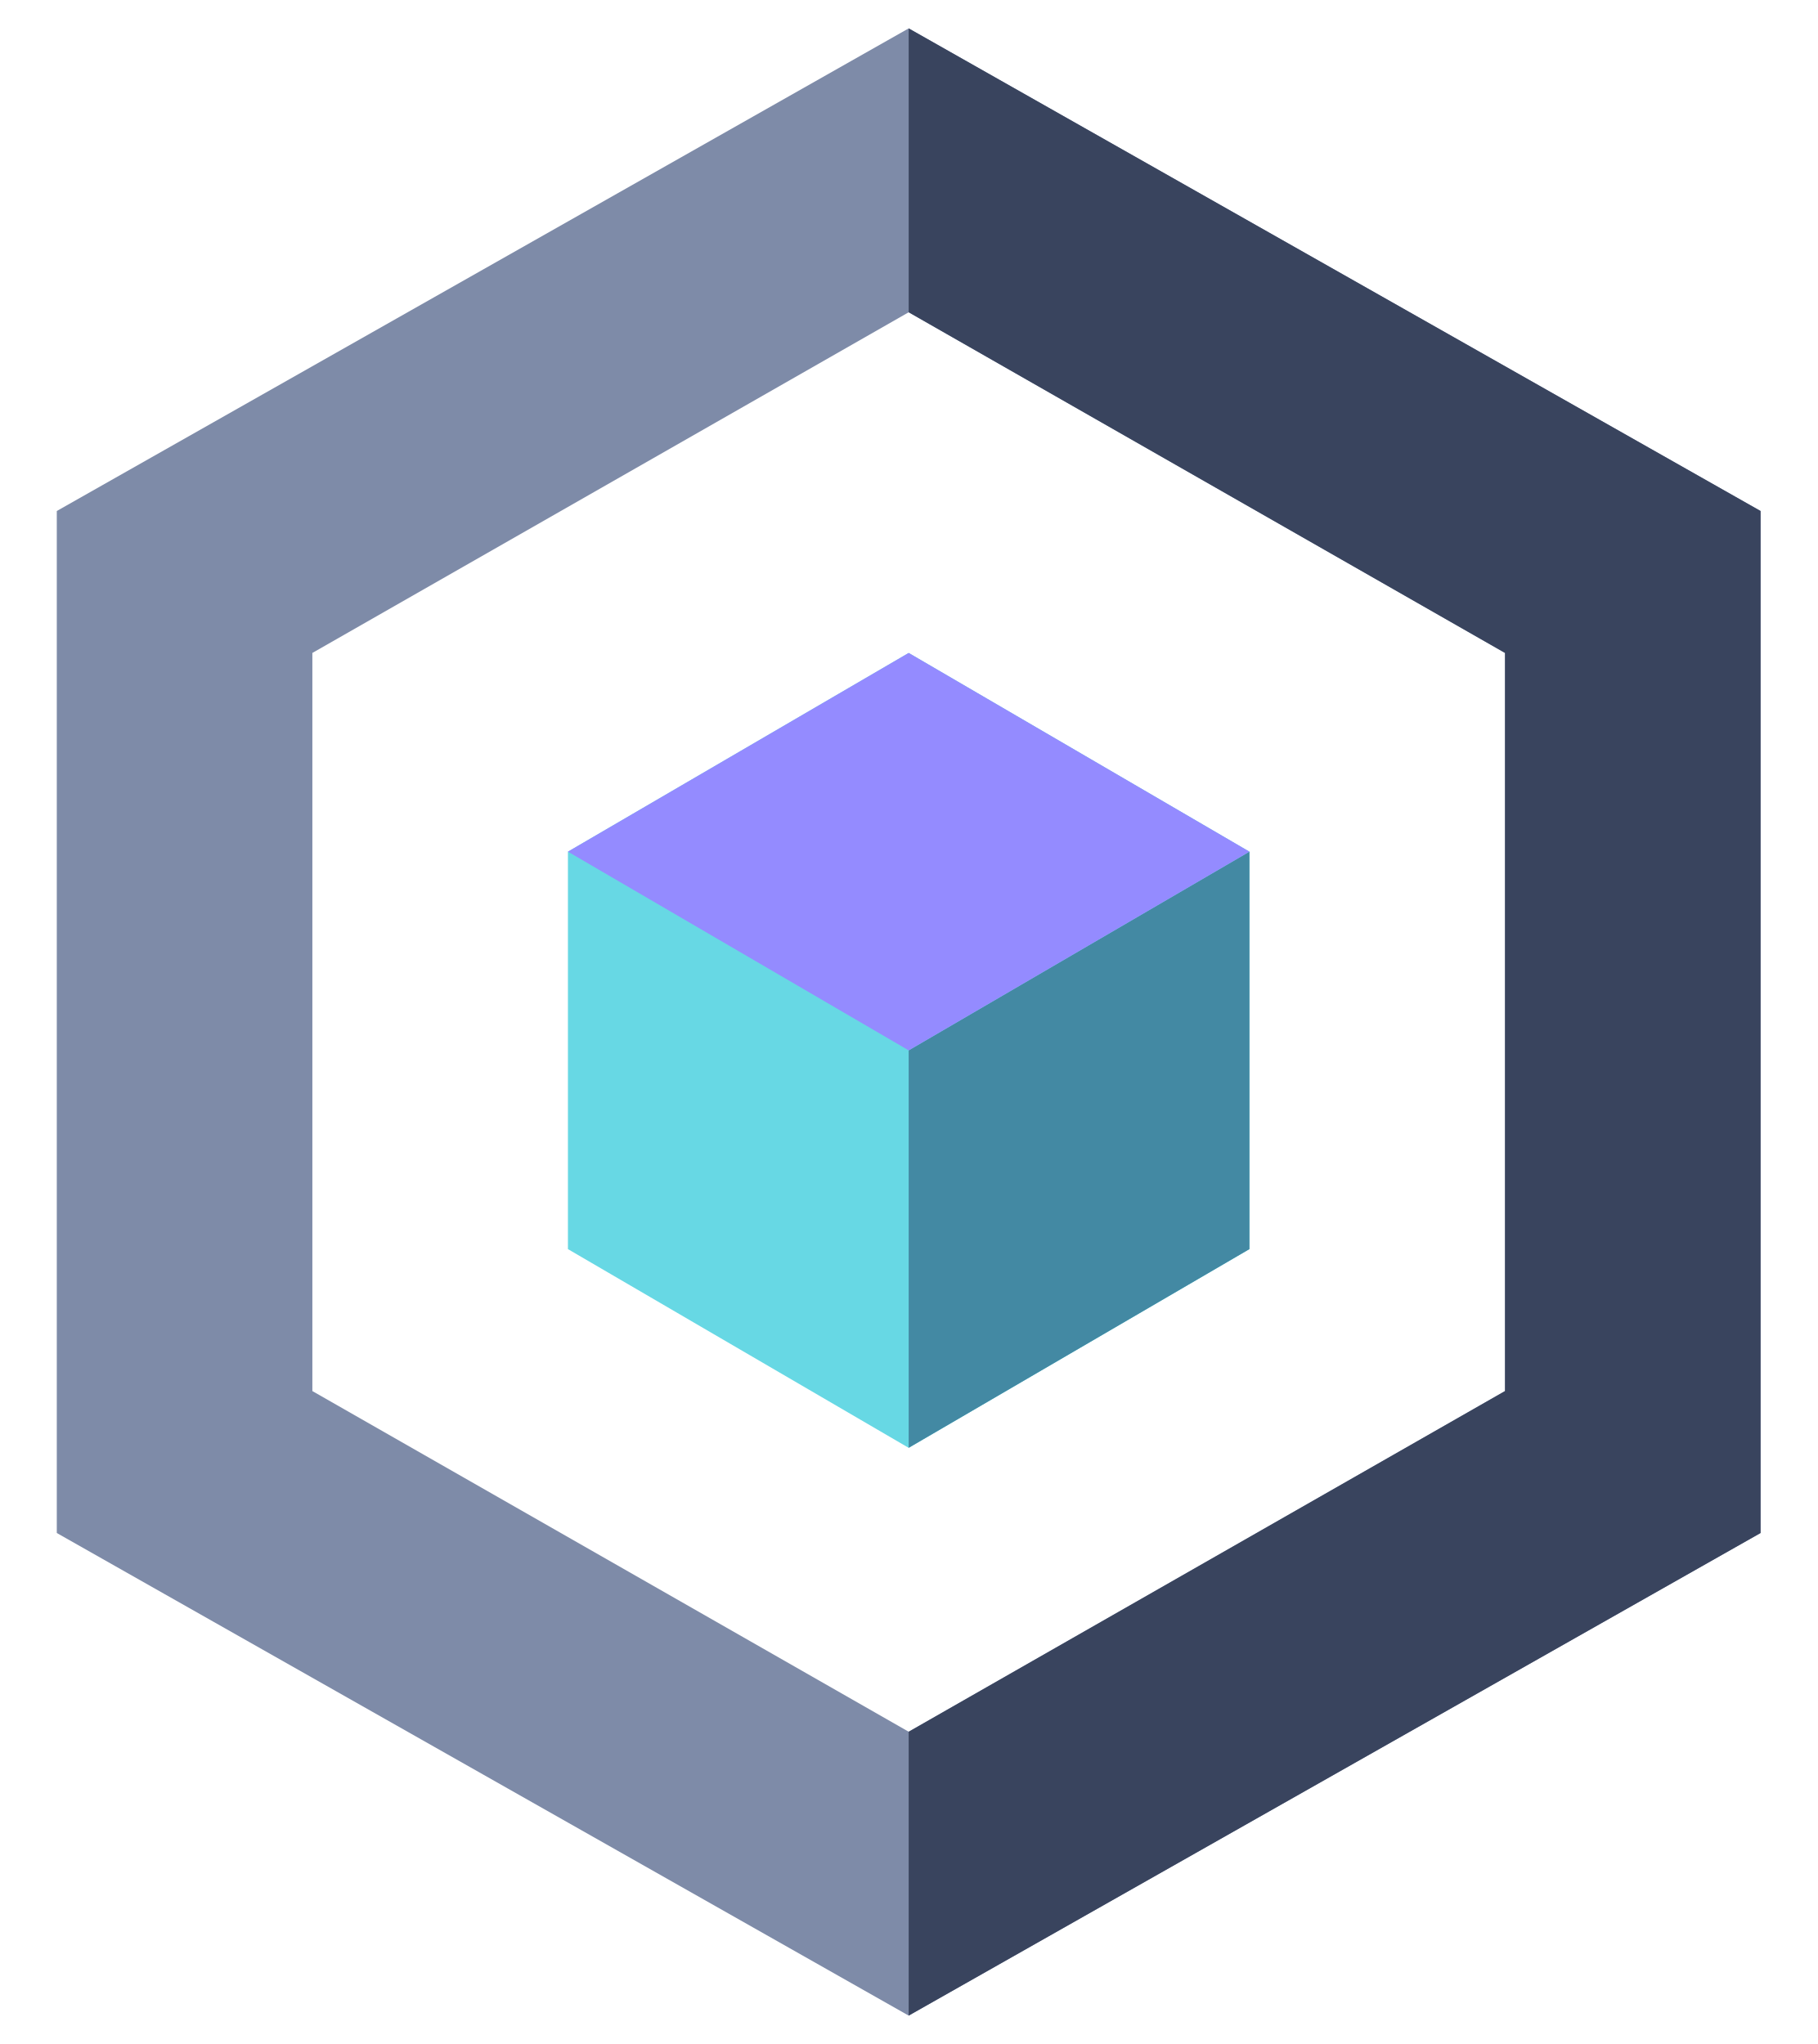
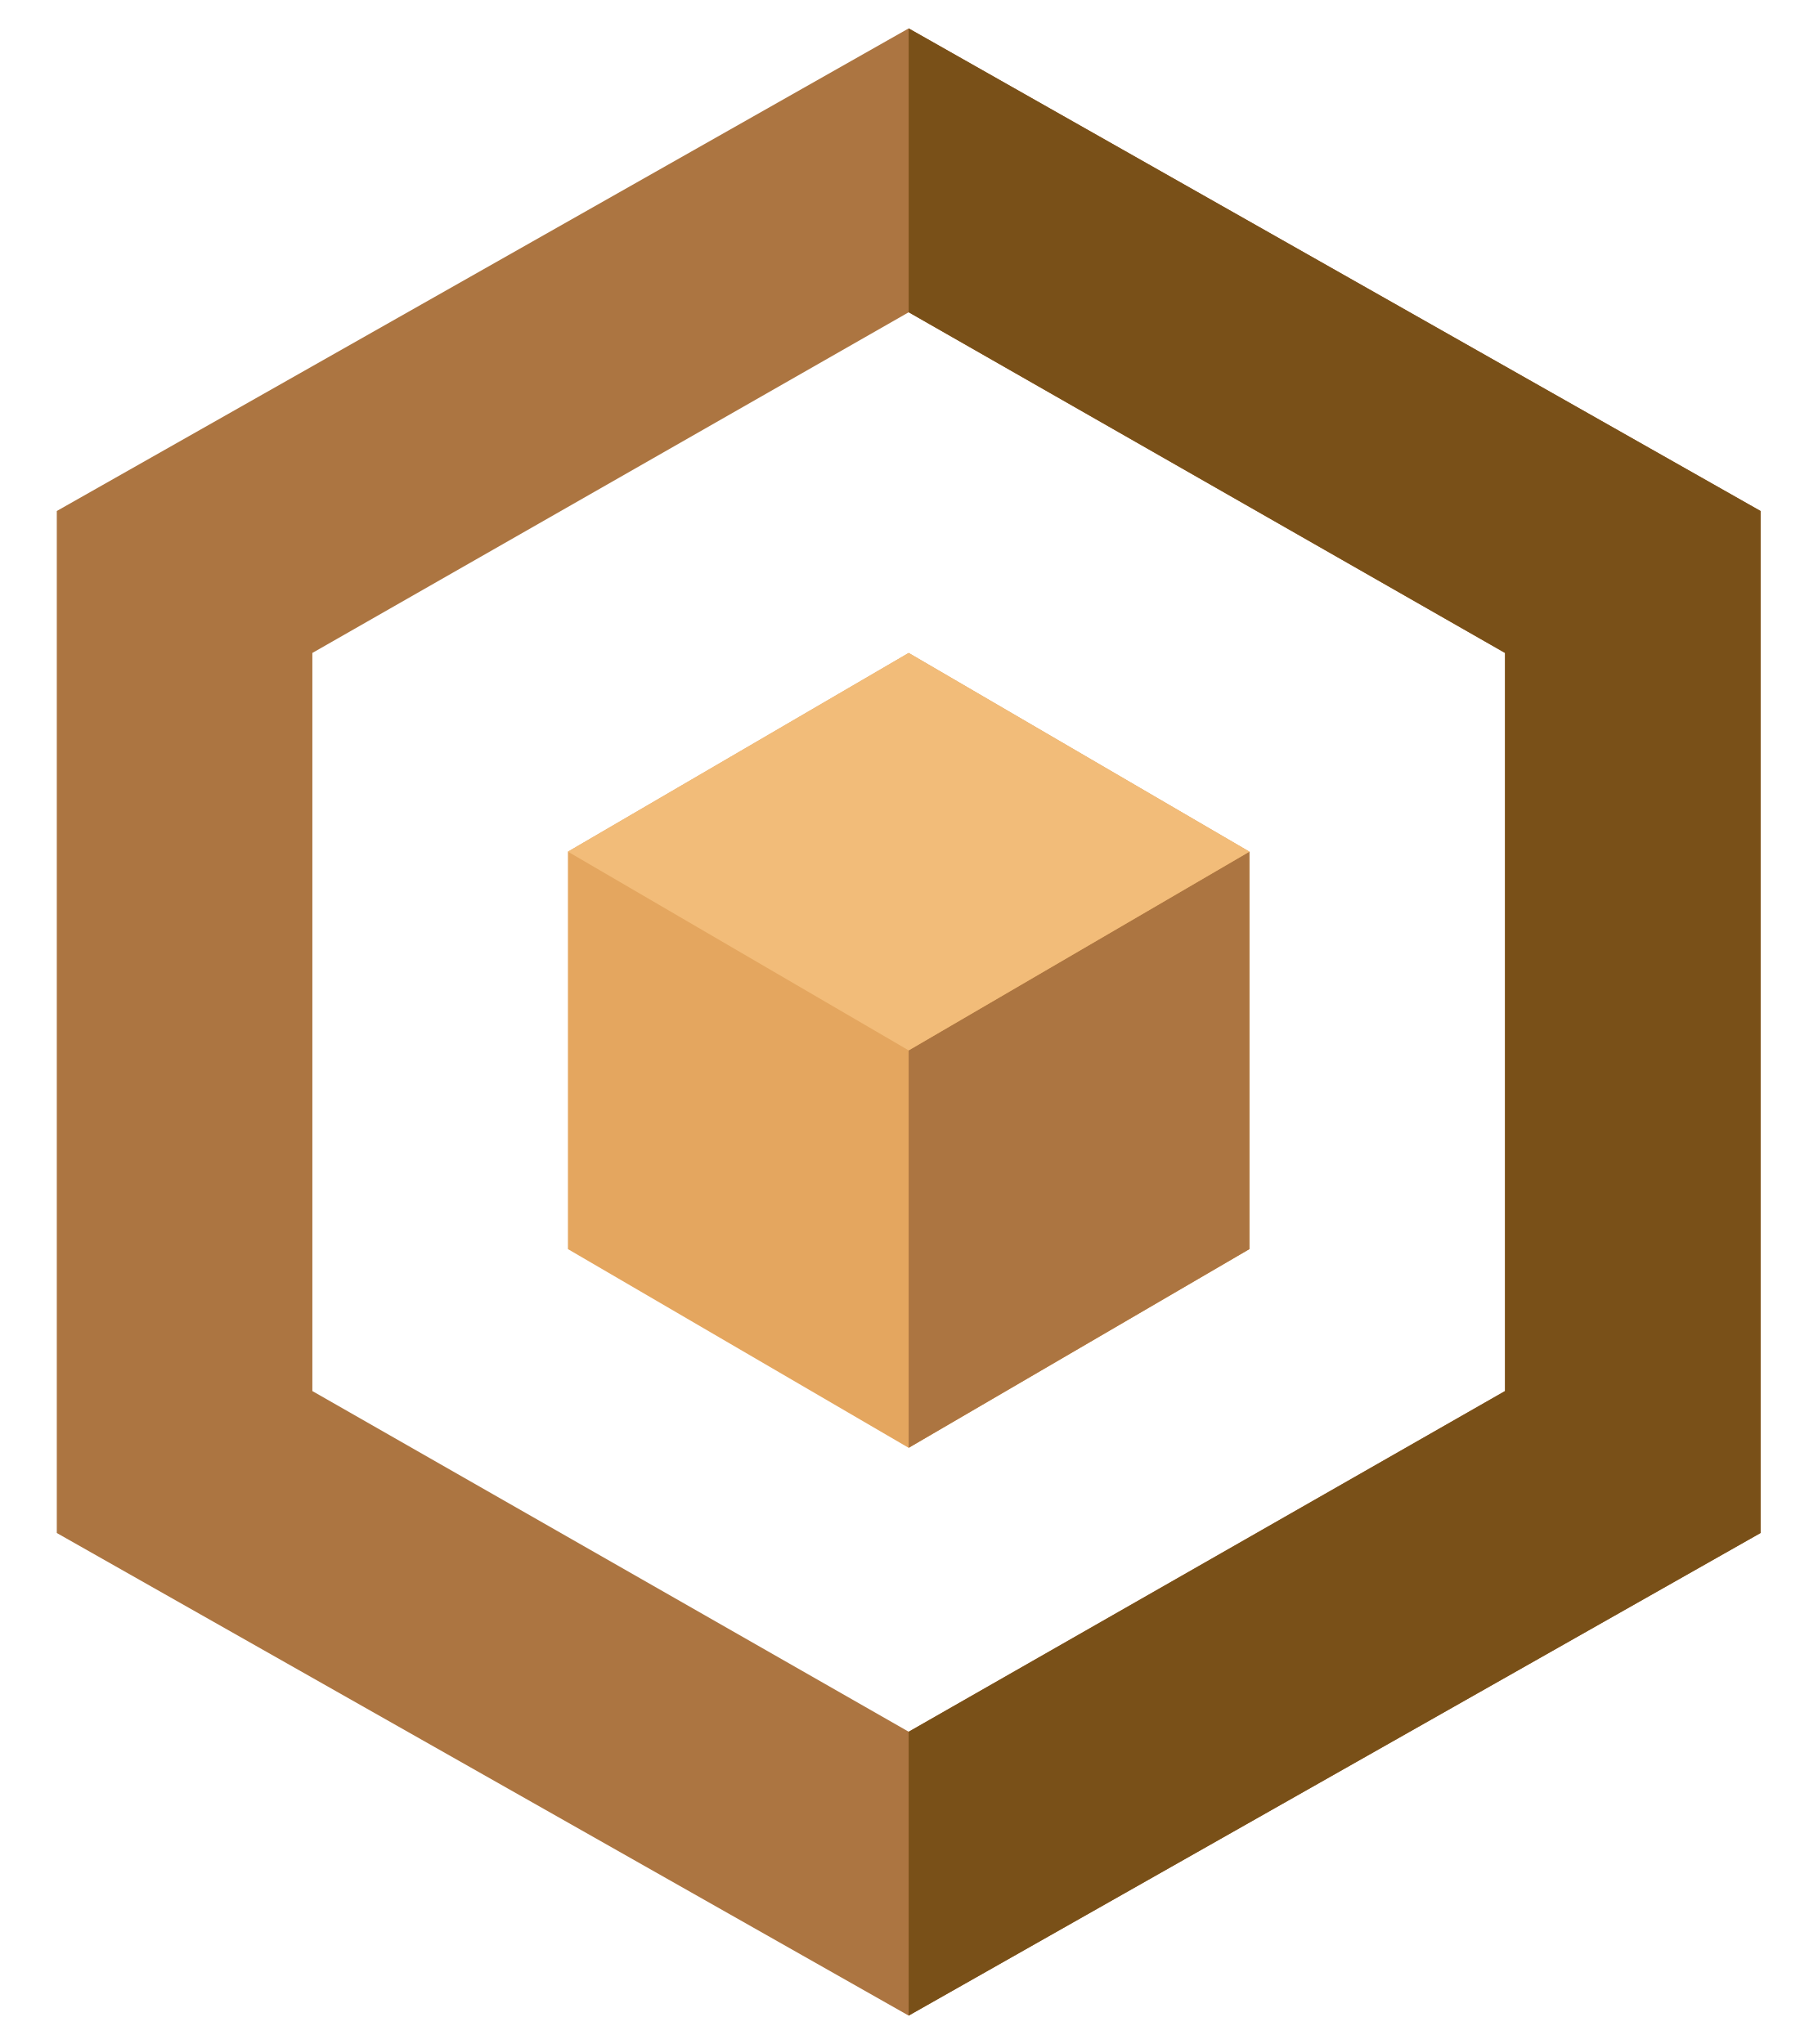
<svg xmlns="http://www.w3.org/2000/svg" viewBox="0 0 64 72" fill="none">
-   <path fill="#7e8ba8" d="M32 1 62 18v36L32 71 2 54V18L32 1Zm0 10L11 23v26l21 12 21-12V23L32 11Z" fill-rule="evenodd" />
-   <path fill="#39445e" d="m32 1 30 17v36L32 71V61l21-12V23L32 11V1Z" />
-   <path fill="#67d8e4" d="m32 23 12 7v14l-12 7-12-7V30l12-7Z" />
-   <path fill="#4389a3" d="m32 37 12-7v14l-12 7V37Z" />
-   <path fill="#948bff" d="m20 30 12-7 12 7-12 7-12-7Z" />
+   <path fill="#ac7541" d="M32 1 62 18v36L32 71 2 54V18L32 1Zm0 10L11 23v26l21 12 21-12V23L32 11Z" fill-rule="evenodd" />
+   <path fill="#795018" d="m32 1 30 17v36L32 71V61l21-12V23L32 11V1Z" />
+   <path fill="#e4a65f" d="m32 23 12 7v14l-12 7-12-7V30l12-7Z" />
+   <path fill="#ac7541" d="m32 37 12-7v14l-12 7V37Z" />
+   <path fill="#f2bc79" d="m20 30 12-7 12 7-12 7-12-7Z" />
</svg>
